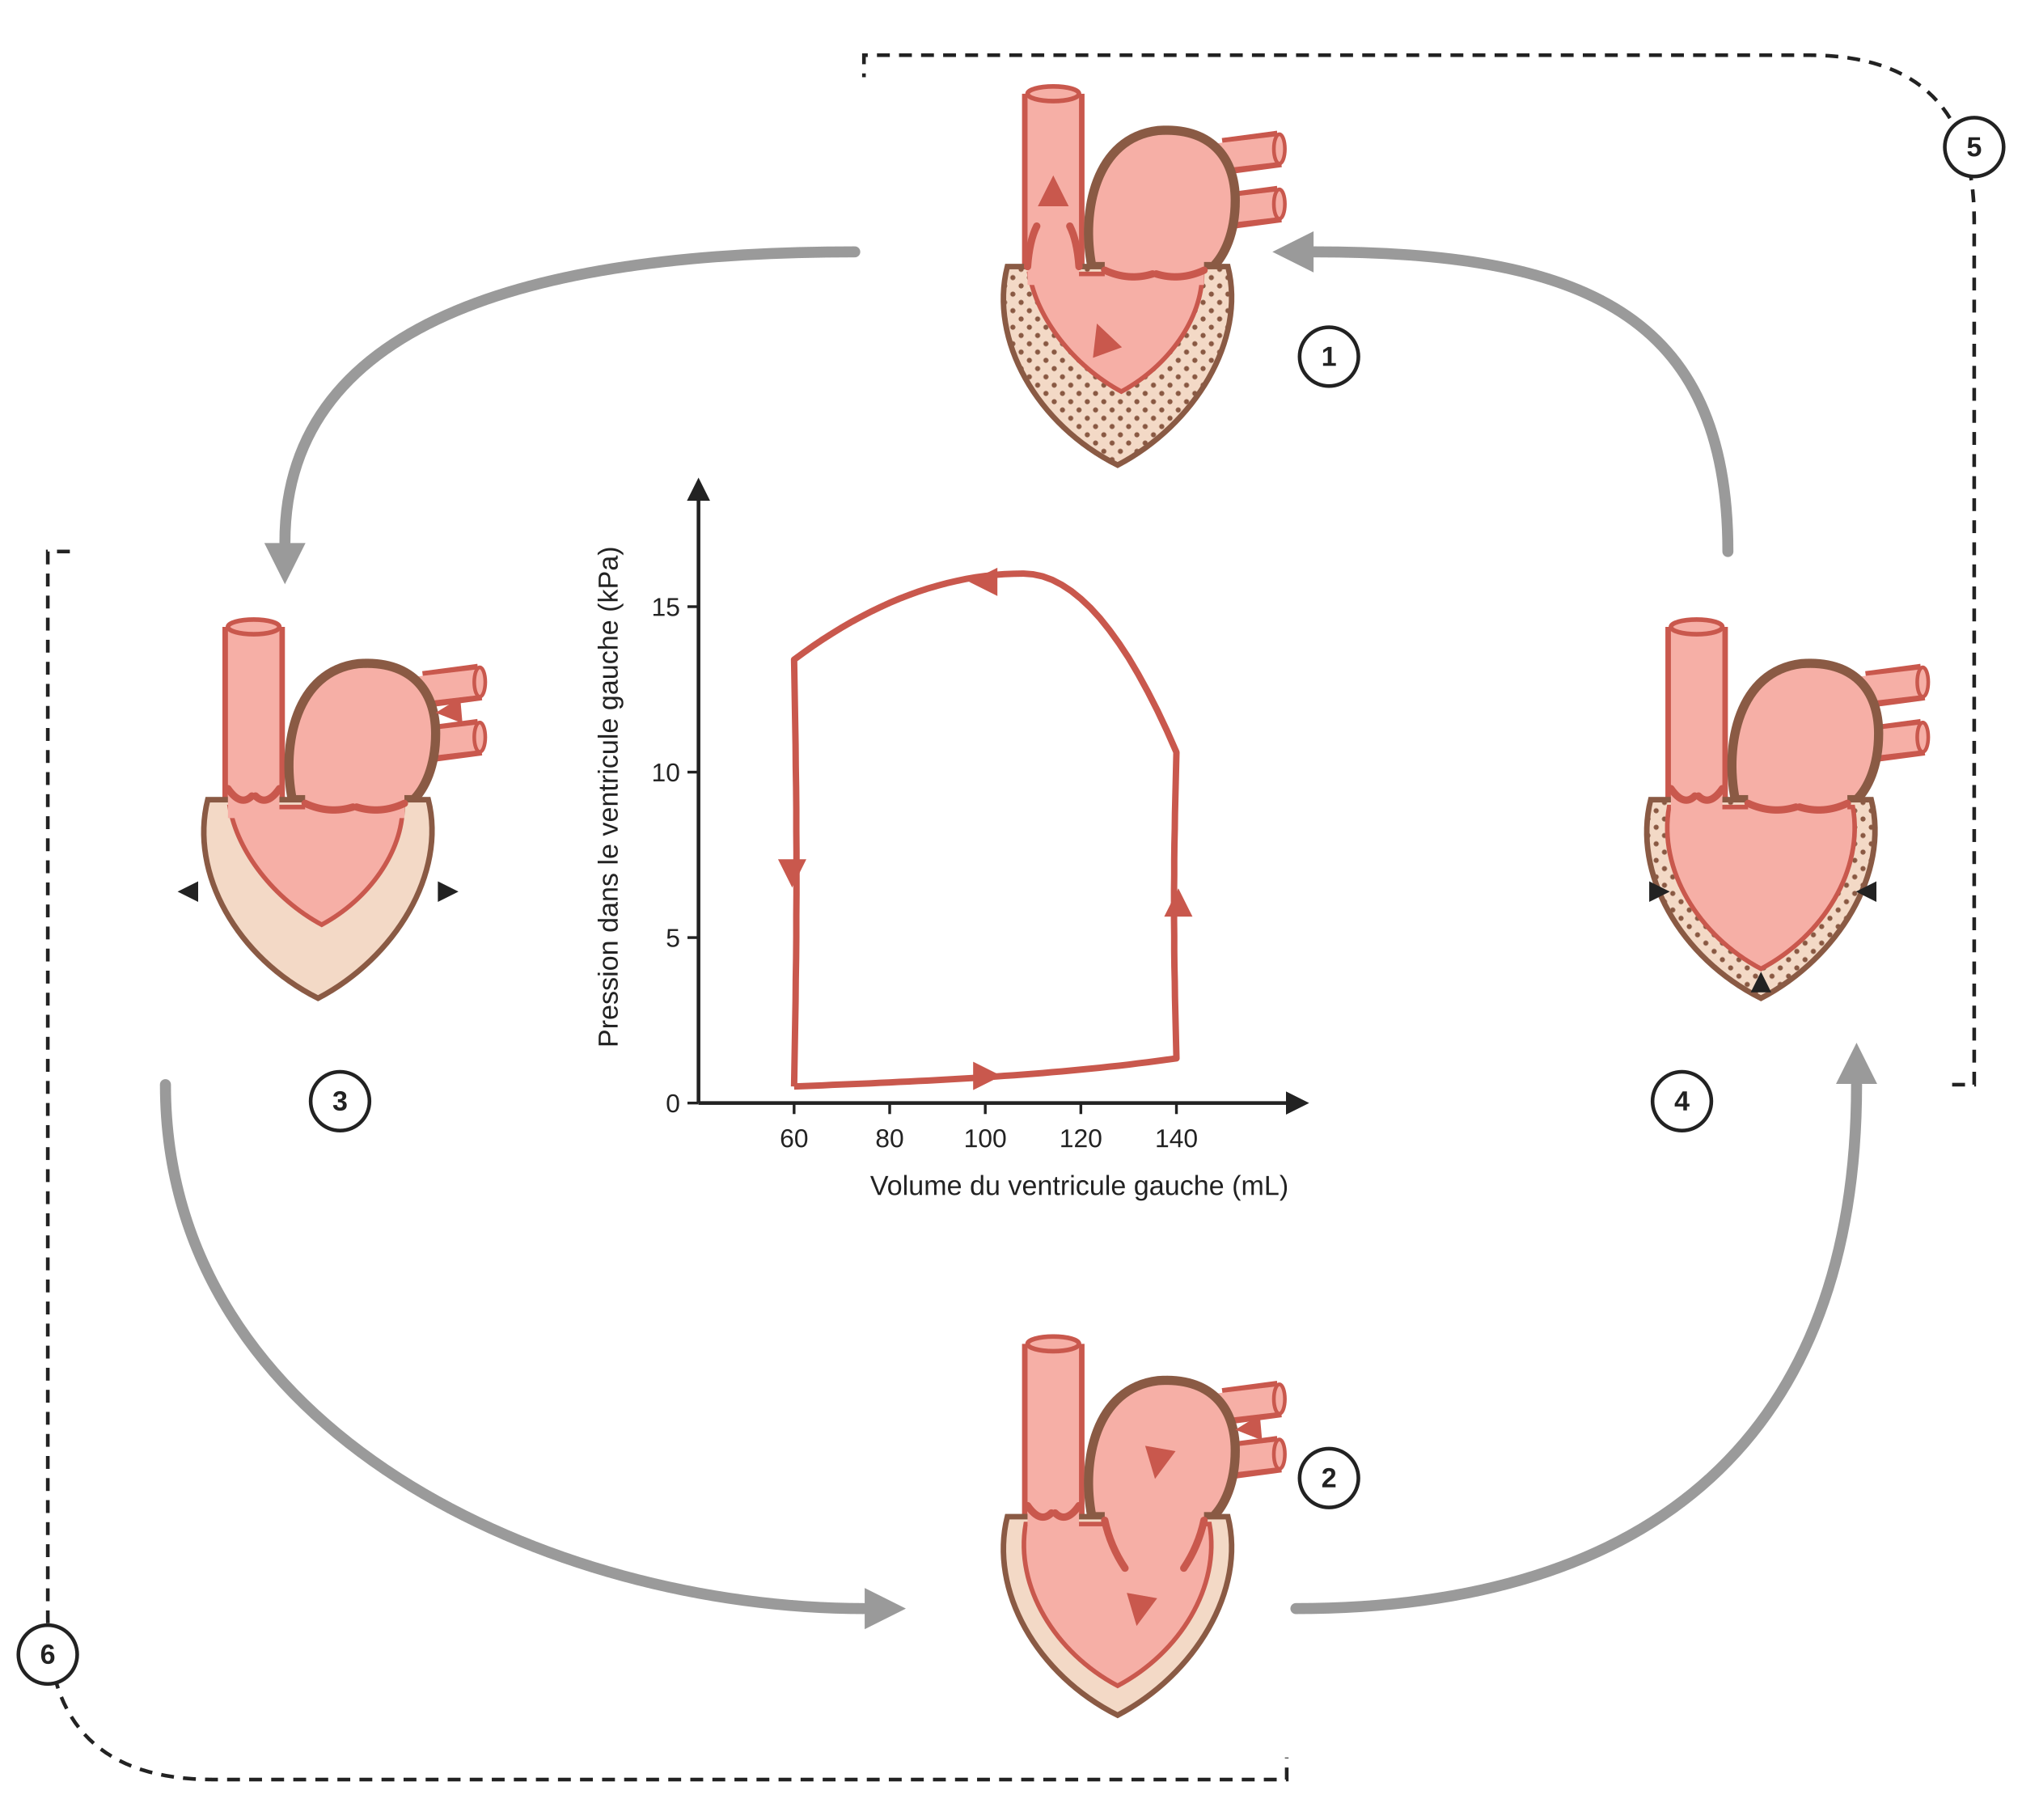
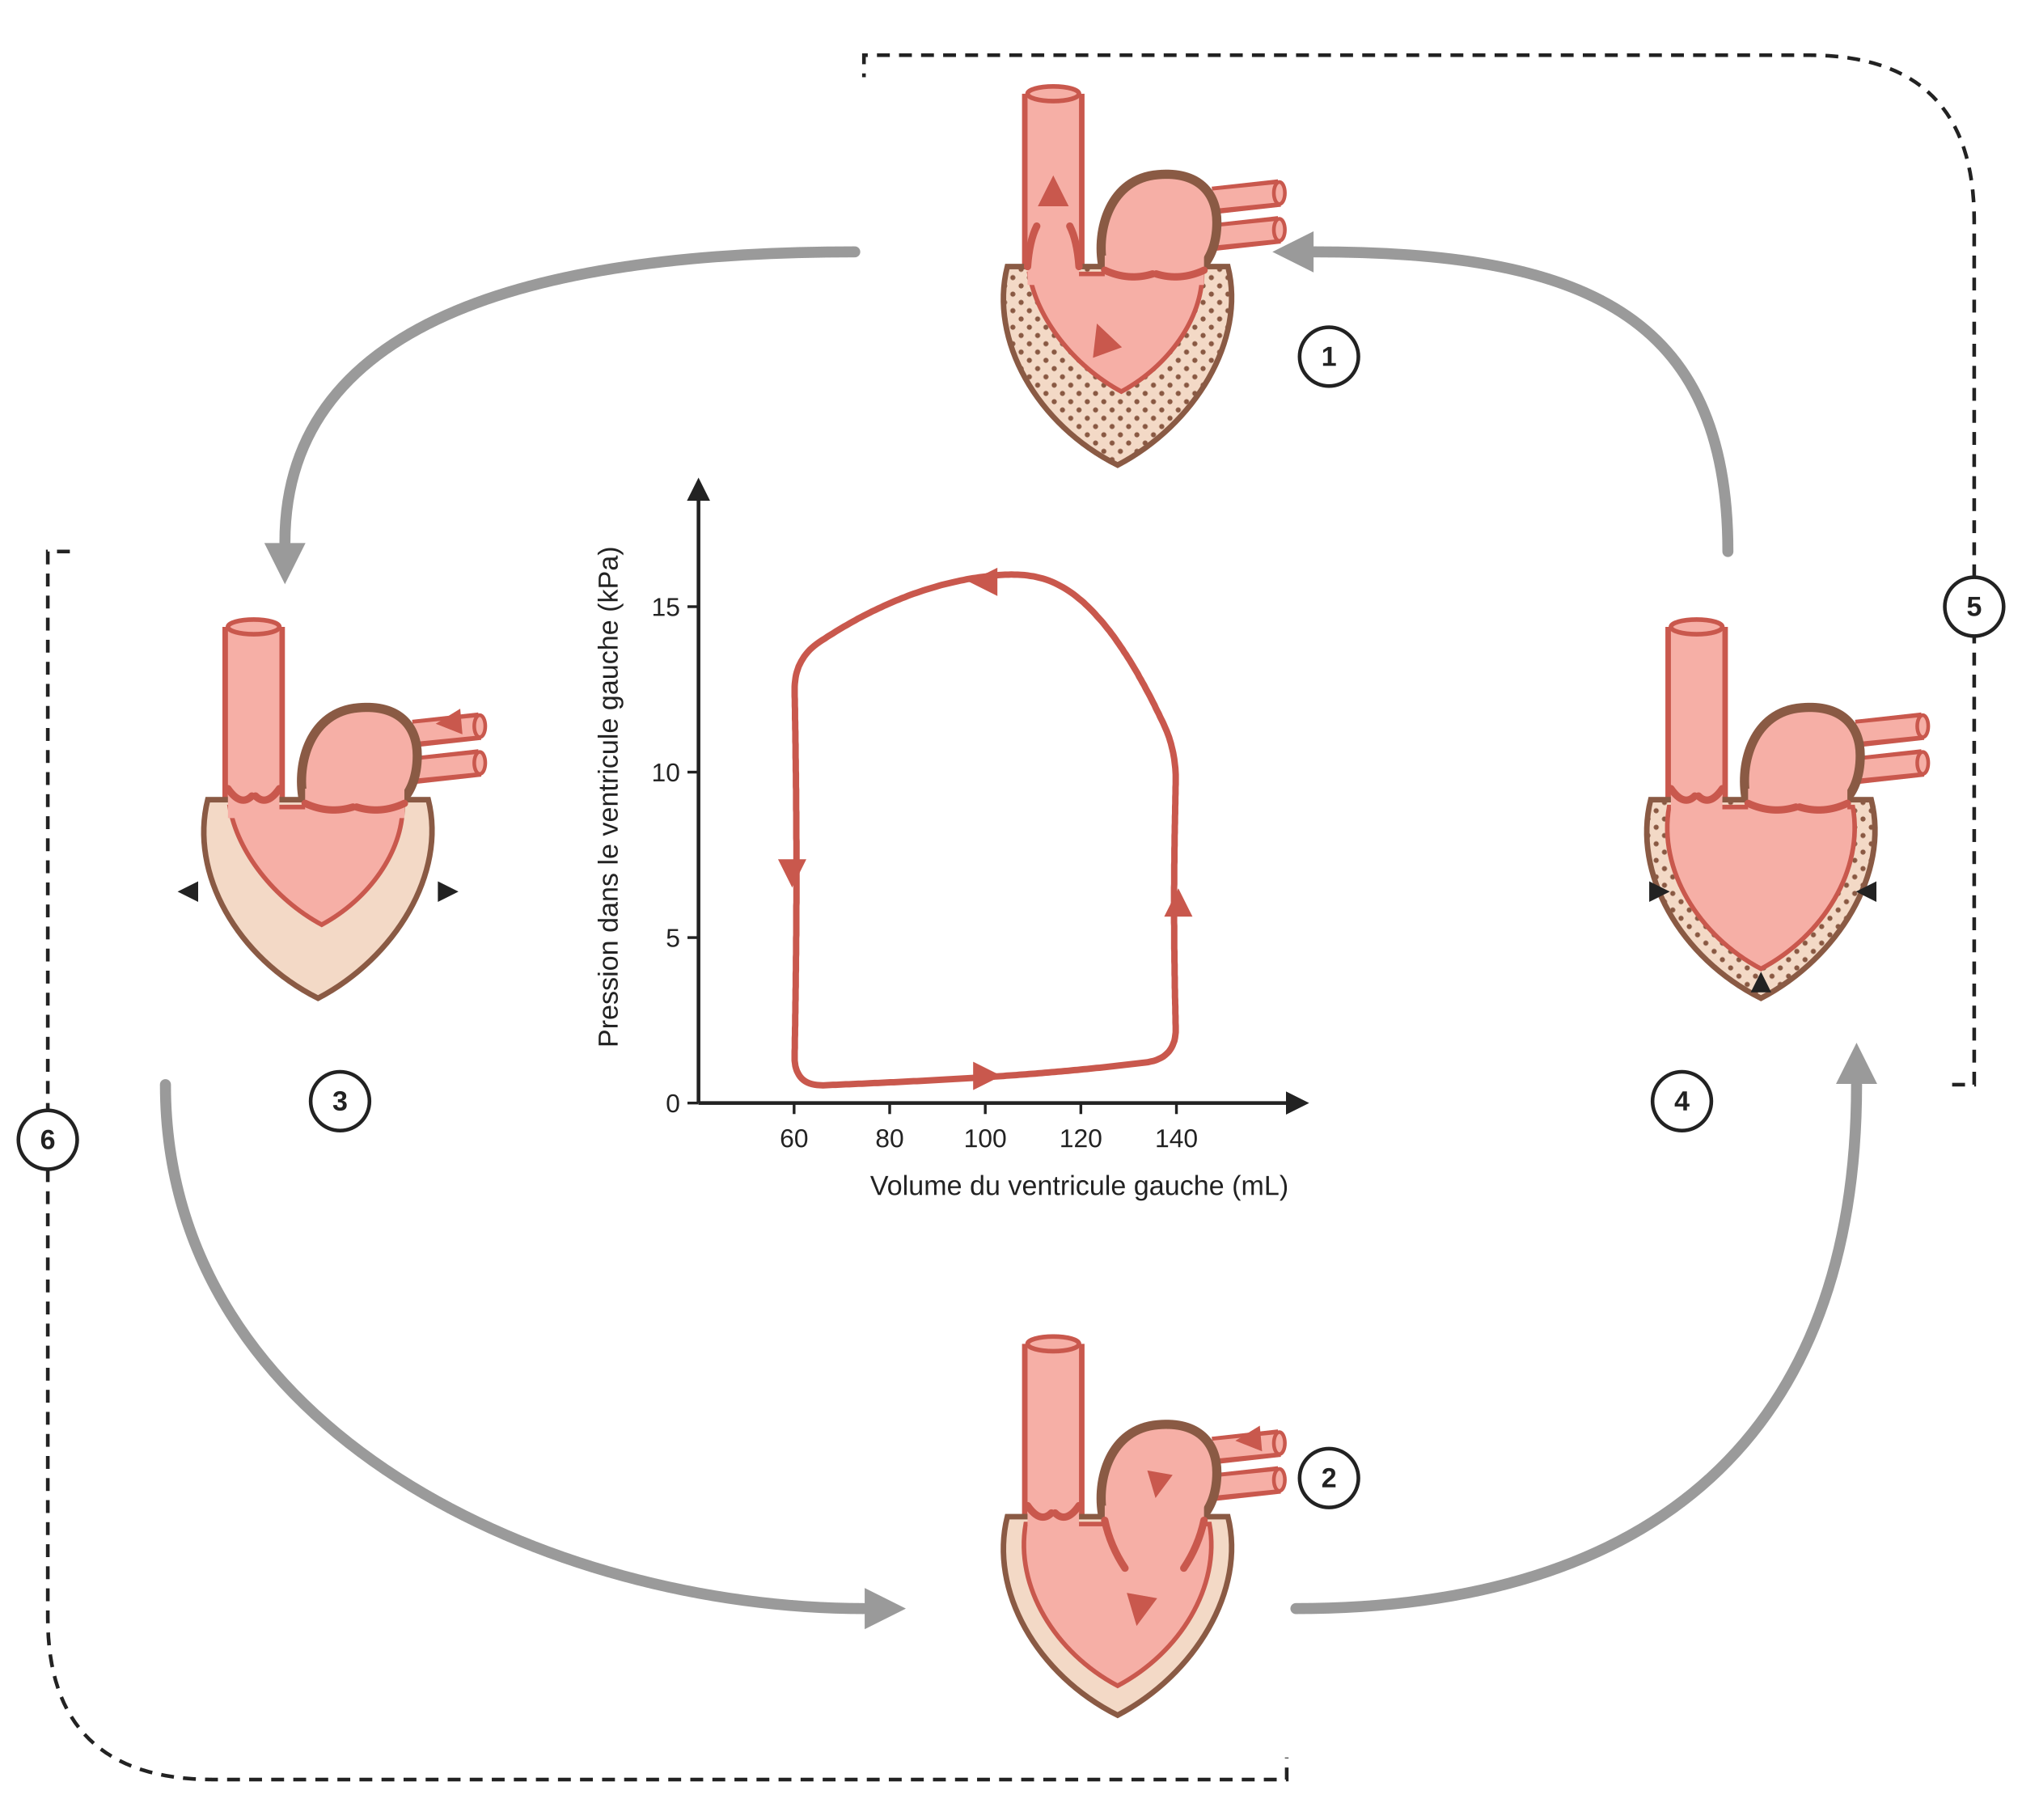
<svg xmlns="http://www.w3.org/2000/svg" viewBox="0 0 1100 990" font-family="Arial, Helvetica, sans-serif">
  <rect width="1100" height="990" fill="#fff" />
  <defs>
    <pattern id="ponct" width="9" height="9" patternUnits="userSpaceOnUse">
      <rect width="9" height="9" fill="#F3D9C6" />
      <circle cx="2.5" cy="2.5" r="1.4" fill="#8A5A44" />
      <circle cx="7" cy="7" r="1.4" fill="#8A5A44" />
    </pattern>
  </defs>
  <g id="dessin">
    <line x1="380" y1="600" x2="705.0" y2="600" stroke="#222" stroke-width="2" />
    <path transform="translate(705.0,600) rotate(0) scale(0.9)" d="M8,0 L-6,-7 L-6,7 Z" fill="#222" />
    <line x1="380" y1="600" x2="380" y2="267.0" stroke="#222" stroke-width="2" />
    <path transform="translate(380,267.0) rotate(-90) scale(0.9)" d="M8,0 L-6,-7 L-6,7 Z" fill="#222" />
    <line x1="432.0" y1="600" x2="432.0" y2="606" stroke="#222" stroke-width="1.5" />
    <text x="432.0" y="624" font-size="14" text-anchor="middle" fill="#222">60</text>
    <line x1="484.0" y1="600" x2="484.0" y2="606" stroke="#222" stroke-width="1.5" />
    <text x="484.0" y="624" font-size="14" text-anchor="middle" fill="#222">80</text>
    <line x1="536.0" y1="600" x2="536.0" y2="606" stroke="#222" stroke-width="1.5" />
    <text x="536.0" y="624" font-size="14" text-anchor="middle" fill="#222">100</text>
    <line x1="588.0" y1="600" x2="588.0" y2="606" stroke="#222" stroke-width="1.5" />
    <text x="588.0" y="624" font-size="14" text-anchor="middle" fill="#222">120</text>
    <line x1="640.0" y1="600" x2="640.0" y2="606" stroke="#222" stroke-width="1.5" />
    <text x="640.0" y="624" font-size="14" text-anchor="middle" fill="#222">140</text>
    <line x1="374" y1="600" x2="380" y2="600" stroke="#222" stroke-width="1.5" />
    <text x="370" y="605" font-size="14" text-anchor="end" fill="#222">0</text>
    <line x1="374" y1="510" x2="380" y2="510" stroke="#222" stroke-width="1.5" />
    <text x="370" y="515" font-size="14" text-anchor="end" fill="#222">5</text>
    <line x1="374" y1="420" x2="380" y2="420" stroke="#222" stroke-width="1.5" />
    <text x="370" y="425" font-size="14" text-anchor="end" fill="#222">10</text>
    <line x1="374" y1="330" x2="380" y2="330" stroke="#222" stroke-width="1.5" />
    <text x="370" y="335" font-size="14" text-anchor="end" fill="#222">15</text>
    <text x="701.0" y="650" font-size="15" text-anchor="end" fill="#222">Volume du ventricule gauche (mL)</text>
    <text x="336" y="433.5" font-size="15" text-anchor="middle" fill="#222" transform="rotate(-90 336 433.5)">Pression dans le ventricule gauche (kPa)</text>
-     <path d="M432.0,591.0 L437.2,590.8 L442.4,590.6 L447.6,590.4 L452.8,590.1 L458.0,589.9 L463.2,589.7 L468.4,589.5 L473.6,589.3 L478.8,589.0 L484.0,588.8 L489.2,588.5 L494.4,588.3 L499.6,588.0 L504.8,587.8 L510.0,587.5 L515.2,587.2 L520.4,586.9 L525.6,586.6 L530.8,586.3 L536.0,585.9 L541.2,585.6 L546.4,585.2 L551.6,584.9 L556.8,584.5 L562.0,584.1 L567.2,583.7 L572.4,583.2 L577.6,582.8 L582.8,582.3 L588.0,581.8 L593.2,581.3 L598.4,580.8 L603.6,580.2 L608.8,579.7 L614.0,579.1 L619.2,578.4 L624.4,577.8 L629.6,577.1 L634.8,576.4 L640.0,575.7 L639.8,567.4 L639.6,559.0 L639.4,550.7 L639.2,542.4 L639.1,534.1 L638.9,525.8 L638.8,517.4 L638.8,509.1 L638.7,500.8 L638.7,492.4 L638.7,484.1 L638.8,475.8 L638.8,467.5 L638.9,459.1 L639.1,450.8 L639.2,442.5 L639.4,434.2 L639.6,425.9 L639.8,417.5 L640.0,409.2 L634.8,397.4 L629.6,386.4 L624.4,376.2 L619.2,366.7 L614.0,357.9 L608.8,350.0 L603.6,342.8 L598.4,336.3 L593.2,330.6 L588.0,325.7 L582.8,321.5 L577.6,318.1 L572.4,315.4 L567.2,313.5 L562.0,312.4 L556.8,312.0 L551.6,312.1 L546.4,312.3 L541.2,312.7 L536.0,313.3 L530.8,314.0 L525.6,314.9 L520.4,316.0 L515.2,317.2 L510.0,318.6 L504.8,320.1 L499.6,321.8 L494.4,323.7 L489.2,325.7 L484.0,327.9 L478.8,330.3 L473.6,332.8 L468.4,335.5 L463.2,338.3 L458.0,341.3 L452.8,344.5 L447.6,347.8 L442.4,351.3 L437.2,355.0 L432.0,358.8 L432.2,370.4 L432.4,382.0 L432.6,393.6 L432.8,405.2 L432.9,416.9 L433.1,428.5 L433.2,440.1 L433.2,451.7 L433.3,463.3 L433.3,474.9 L433.3,486.5 L433.2,498.1 L433.2,509.7 L433.1,521.3 L432.9,533.0 L432.8,544.6 L432.6,556.2 L432.4,567.8 L432.2,579.4 L432.0,591.0" fill="none" stroke="#C9584D" stroke-width="3.5" stroke-linejoin="round" />
+     <path d="M436.2,586.7 L437.1,587.5 L438.1,588.2 L439.2,588.8 L440.4,589.3 L441.7,589.7 L443.1,590.0 L444.5,590.2 L446.1,590.3 L447.8,590.4 L449.5,590.3 L451.3,590.2 L453.0,590.1 L454.8,590.1 L456.5,590.0 L458.3,589.9 L460.0,589.8 L461.8,589.8 L463.5,589.7 L465.3,589.6 L467.0,589.5 L468.8,589.5 L470.6,589.4 L472.3,589.3 L474.1,589.2 L475.8,589.1 L477.6,589.1 L479.3,589.0 L481.1,588.9 L482.8,588.8 L484.6,588.7 L486.3,588.7 L488.1,588.6 L489.8,588.5 L491.6,588.4 L493.3,588.3 L495.1,588.2 L496.8,588.1 L498.6,588.1 L500.3,588.0 L502.1,587.9 L503.8,587.8 L505.6,587.7 L507.3,587.6 L509.1,587.5 L510.8,587.4 L512.6,587.3 L514.3,587.2 L516.1,587.1 L517.9,587.0 L519.6,586.9 L521.4,586.8 L523.1,586.7 L524.9,586.6 L526.6,586.5 L528.4,586.4 L530.1,586.3 L531.9,586.2 L533.6,586.1 L535.4,586.0 L537.1,585.8 L538.9,585.7 L540.6,585.6 L542.4,585.5 L544.1,585.4 L545.9,585.3 L547.6,585.1 L549.4,585.0 L551.1,584.9 L552.9,584.8 L554.6,584.6 L556.4,584.5 L558.1,584.4 L559.9,584.2 L561.6,584.1 L563.3,584.0 L565.1,583.8 L566.8,583.7 L568.6,583.5 L570.3,583.4 L572.1,583.2 L573.8,583.1 L575.6,582.9 L577.3,582.8 L579.1,582.6 L580.8,582.5 L582.6,582.3 L584.3,582.1 L586.1,582.0 L587.8,581.8 L589.6,581.6 L591.3,581.5 L593.0,581.3 L594.8,581.1 L596.5,580.9 L598.3,580.8 L600.0,580.6 L601.8,580.4 L603.5,580.2 L605.3,580.0 L607.0,579.8 L608.7,579.6 L610.5,579.4 L612.2,579.2 L614.0,579.0 L615.7,578.8 L617.5,578.6 L619.2,578.4 L620.9,578.2 L622.7,578.0 L624.4,577.8 L626.1,577.4 L627.6,577.1 L629.1,576.6 L630.4,576.0 L631.7,575.4 L632.9,574.7 L633.9,573.9 L634.9,573.0 L635.8,572.1 L636.6,571.0 L637.3,569.9 L637.9,568.7 L638.4,567.4 L638.9,566.1 L639.2,564.6 L639.4,563.1 L639.6,561.5 L639.6,559.9 L639.6,558.1 L639.5,556.3 L639.5,554.6 L639.5,552.8 L639.4,551.1 L639.4,549.3 L639.4,547.6 L639.3,545.8 L639.3,544.1 L639.2,542.3 L639.2,540.6 L639.2,538.8 L639.1,537.1 L639.1,535.3 L639.1,533.5 L639.1,531.8 L639.0,530.0 L639.0,528.3 L639.0,526.5 L639.0,524.8 L638.9,523.0 L638.9,521.3 L638.9,519.5 L638.9,517.8 L638.8,516.0 L638.8,514.3 L638.8,512.5 L638.8,510.7 L638.8,509.0 L638.8,507.2 L638.8,505.5 L638.8,503.7 L638.7,502.0 L638.7,500.2 L638.7,498.5 L638.7,496.7 L638.7,495.0 L638.7,493.2 L638.7,491.5 L638.7,489.7 L638.7,487.9 L638.7,486.2 L638.7,484.4 L638.7,482.7 L638.8,480.9 L638.8,479.2 L638.8,477.4 L638.8,475.7 L638.8,473.9 L638.8,472.2 L638.8,470.4 L638.9,468.7 L638.9,466.9 L638.9,465.1 L638.9,463.4 L638.9,461.6 L639.0,459.9 L639.0,458.1 L639.0,456.4 L639.0,454.6 L639.1,452.9 L639.1,451.1 L639.1,449.4 L639.2,447.6 L639.2,445.9 L639.2,444.1 L639.3,442.4 L639.3,440.6 L639.3,438.8 L639.4,437.1 L639.4,435.3 L639.4,433.6 L639.5,431.8 L639.5,430.1 L639.5,428.3 L639.6,426.6 L639.6,424.8 L639.6,423.1 L639.6,421.3 L639.5,419.6 L639.4,417.9 L639.2,416.2 L639.0,414.5 L638.8,412.8 L638.5,411.1 L638.2,409.4 L637.8,407.7 L637.4,406.1 L637.0,404.4 L636.5,402.8 L636.0,401.1 L635.4,399.5 L634.8,397.9 L634.1,396.3 L633.4,394.7 L632.7,393.1 L631.9,391.5 L631.1,389.9 L630.4,388.3 L629.6,386.8 L628.8,385.2 L628.1,383.6 L627.3,382.1 L626.5,380.5 L625.7,378.9 L624.9,377.4 L624.0,375.8 L623.2,374.3 L622.4,372.7 L621.5,371.2 L620.7,369.7 L619.8,368.2 L619.0,366.6 L618.1,365.1 L617.2,363.6 L616.3,362.1 L615.4,360.6 L614.5,359.1 L613.5,357.6 L612.6,356.1 L611.6,354.7 L610.7,353.2 L609.7,351.8 L608.7,350.3 L607.7,348.9 L606.7,347.4 L605.7,346.0 L604.6,344.6 L603.6,343.2 L602.5,341.9 L601.4,340.5 L600.3,339.1 L599.2,337.8 L598.0,336.5 L596.8,335.2 L595.7,333.9 L594.5,332.6 L593.3,331.4 L592.0,330.1 L590.7,328.9 L589.5,327.7 L588.2,326.6 L586.8,325.5 L585.5,324.4 L584.1,323.3 L582.7,322.3 L581.2,321.3 L579.8,320.4 L578.3,319.5 L576.8,318.7 L575.3,317.9 L573.7,317.1 L572.1,316.4 L570.6,315.8 L568.9,315.2 L567.3,314.7 L565.6,314.3 L564.0,313.9 L562.3,313.5 L560.6,313.3 L558.9,313.0 L557.2,312.8 L555.4,312.7 L553.7,312.6 L552.0,312.6 L550.2,312.5 L548.5,312.6 L546.7,312.6 L545.0,312.7 L543.3,312.8 L541.5,313.0 L539.8,313.2 L538.0,313.3 L536.3,313.6 L534.5,313.8 L532.8,314.0 L531.1,314.3 L529.4,314.5 L527.6,314.8 L525.9,315.1 L524.2,315.5 L522.5,315.8 L520.8,316.2 L519.0,316.6 L517.3,317.0 L515.6,317.4 L513.9,317.8 L512.2,318.2 L510.5,318.7 L508.9,319.2 L507.2,319.7 L505.5,320.2 L503.8,320.7 L502.2,321.2 L500.5,321.8 L498.8,322.4 L497.2,322.9 L495.5,323.5 L493.9,324.1 L492.3,324.8 L490.6,325.4 L489.0,326.1 L487.4,326.7 L485.8,327.4 L484.2,328.1 L482.6,328.8 L481.0,329.5 L479.4,330.3 L477.8,331.0 L476.2,331.8 L474.6,332.5 L473.1,333.3 L471.5,334.1 L469.9,334.9 L468.4,335.7 L466.8,336.5 L465.3,337.4 L463.8,338.2 L462.2,339.1 L460.7,340.0 L459.2,340.8 L457.7,341.7 L456.2,342.6 L454.7,343.5 L453.2,344.5 L451.7,345.4 L450.2,346.3 L448.8,347.3 L447.3,348.2 L445.8,349.2 L444.4,350.2 L443.1,351.2 L441.8,352.3 L440.6,353.4 L439.5,354.6 L438.5,355.8 L437.5,357.1 L436.7,358.4 L435.9,359.7 L435.2,361.1 L434.5,362.5 L434.0,364.0 L433.5,365.5 L433.1,367.0 L432.8,368.6 L432.6,370.2 L432.4,371.9 L432.3,373.5 L432.3,375.3 L432.3,377.0 L432.3,378.8 L432.4,380.5 L432.4,382.3 L432.4,384.0 L432.5,385.8 L432.5,387.6 L432.5,389.3 L432.5,391.1 L432.6,392.8 L432.6,394.6 L432.6,396.3 L432.7,398.1 L432.7,399.8 L432.7,401.6 L432.7,403.3 L432.8,405.1 L432.8,406.8 L432.8,408.6 L432.8,410.4 L432.8,412.1 L432.9,413.9 L432.9,415.6 L432.9,417.4 L432.9,419.1 L433.0,420.9 L433.0,422.6 L433.0,424.4 L433.0,426.1 L433.0,427.9 L433.1,429.6 L433.1,431.4 L433.1,433.2 L433.1,434.9 L433.1,436.7 L433.1,438.4 L433.1,440.2 L433.2,441.9 L433.2,443.7 L433.2,445.4 L433.2,447.2 L433.2,448.9 L433.2,450.7 L433.2,452.4 L433.2,454.2 L433.2,456.0 L433.3,457.7 L433.3,459.5 L433.3,461.2 L433.3,463.0 L433.3,464.7 L433.3,466.5 L433.3,468.2 L433.3,470.0 L433.3,471.7 L433.3,473.5 L433.3,475.2 L433.3,477.0 L433.3,478.8 L433.3,480.5 L433.3,482.3 L433.3,484.0 L433.3,485.8 L433.3,487.5 L433.3,489.3 L433.3,491.0 L433.2,492.8 L433.2,494.5 L433.2,496.3 L433.2,498.0 L433.2,499.8 L433.2,501.6 L433.2,503.3 L433.2,505.1 L433.2,506.8 L433.2,508.6 L433.1,510.3 L433.1,512.1 L433.1,513.8 L433.1,515.6 L433.1,517.3 L433.1,519.1 L433.0,520.8 L433.0,522.6 L433.0,524.4 L433.0,526.1 L433.0,527.9 L432.9,529.6 L432.9,531.4 L432.9,533.1 L432.9,534.9 L432.9,536.6 L432.8,538.4 L432.8,540.1 L432.8,541.9 L432.8,543.6 L432.7,545.4 L432.7,547.2 L432.7,548.9 L432.7,550.7 L432.6,552.4 L432.6,554.2 L432.6,555.9 L432.6,557.7 L432.5,559.4 L432.5,561.2 L432.5,562.9 L432.4,564.7 L432.4,566.4 L432.4,568.2 L432.4,570.0 L432.3,571.7 L432.3,573.5 L432.3,575.2 L432.3,576.9 L432.5,578.4 L432.7,579.9 L433.1,581.3 L433.5,582.5 L434.1,583.7 L434.7,584.8 L435.4,585.8 Z" fill="none" stroke="#C9584D" stroke-width="3.5" stroke-linejoin="round" />
    <path transform="translate(536.0,585.24) rotate(0) scale(1.1)" d="M8,0 L-6,-7 L-6,7 Z" fill="#C9584D" />
    <path transform="translate(641.04,492) rotate(-90) scale(1.1)" d="M8,0 L-6,-7 L-6,7 Z" fill="#C9584D" />
    <path transform="translate(536.0,316.5) rotate(180) scale(1.1)" d="M8,0 L-6,-7 L-6,7 Z" fill="#C9584D" />
    <path transform="translate(430.96,474) rotate(90) scale(1.1)" d="M8,0 L-6,-7 L-6,7 Z" fill="#C9584D" />
    <g transform="translate(490,725)">
      <path d="M83,104 L83,6" stroke="#C9584D" stroke-width="34" fill="none" />
      <path d="M83,104 L83,6" stroke="#F6AFA6" stroke-width="28" fill="none" />
      <ellipse cx="83" cy="6" rx="14" ry="4" fill="#F6AFA6" stroke="#C9584D" stroke-width="2.5" />
-       <path d="M206,36 L176,40" stroke="#C9584D" stroke-width="20" fill="none" />
-       <path d="M206,36 L172,40" stroke="#F6AFA6" stroke-width="14" fill="none" />
-       <ellipse cx="206" cy="36" rx="3" ry="8" fill="#F6AFA6" stroke="#C9584D" stroke-width="2" />
-       <path d="M206,66 L176,70" stroke="#C9584D" stroke-width="20" fill="none" />
-       <path d="M206,66 L172,70" stroke="#F6AFA6" stroke-width="14" fill="none" />
-       <ellipse cx="206" cy="66" rx="3" ry="8" fill="#F6AFA6" stroke="#C9584D" stroke-width="2" />
-       <path d="M104,100 C98,70 106,30 140,26 C168,24 182,40 182,64 C182,82 176,94 170,100 Z" fill="#F6AFA6" stroke="#8A5A44" stroke-width="5" />
+       <path d="M206,60 L170,64" stroke="#C9584D" stroke-width="15" fill="none" />
+       <path d="M206,60 L166,64" stroke="#F6AFA6" stroke-width="10" fill="none" />
+       <ellipse cx="206" cy="60" rx="3" ry="6" fill="#F6AFA6" stroke="#C9584D" stroke-width="2" />
+       <path d="M206,80 L170,84" stroke="#C9584D" stroke-width="15" fill="none" />
+       <path d="M206,80 L166,84" stroke="#F6AFA6" stroke-width="10" fill="none" />
+       <ellipse cx="206" cy="80" rx="3" ry="6" fill="#F6AFA6" stroke="#C9584D" stroke-width="2" />
+       <path d="M110,100 C106,80 114,52 140,50 C162,48 172,60 172,76 C172,88 168,96 164,100 Z" fill="#F6AFA6" stroke="#8A5A44" stroke-width="5" />
      <path d="M58,100 L178,100 C188,140 160,186 118,208 C74,186 48,140 58,100 Z" fill="#F3D9C6" stroke="#8A5A44" stroke-width="3" />
      <path d="M68,104 L168,104 C174,138 152,174 118,192 C84,174 62,138 68,104 Z" fill="#F6AFA6" stroke="#C9584D" stroke-width="2.5" />
      <line x1="83" y1="96" x2="83" y2="110" stroke="#F6AFA6" stroke-width="28" />
      <line x1="138" y1="94" x2="138" y2="110" stroke="#F6AFA6" stroke-width="54" />
      <path d="M111,102 Q114,116 122,128 M165,102 Q162,116 154,128" stroke="#C9584D" stroke-width="4" fill="none" stroke-linecap="round" />
      <path d="M69,94 Q76,104 82,98 M97,94 Q90,104 84,98" stroke="#C9584D" stroke-width="4" fill="none" stroke-linecap="round" />
-       <path transform="translate(190,52) rotate(175) scale(1.0)" d="M8,0 L-6,-7 L-6,7 Z" fill="#C9584D" />
-       <path transform="translate(140,70) rotate(100) scale(1.2)" d="M8,0 L-6,-7 L-6,7 Z" fill="#C9584D" />
+       <path transform="translate(190,58) rotate(175) scale(1.0)" d="M8,0 L-6,-7 L-6,7 Z" fill="#C9584D" />
+       <path transform="translate(140,82) rotate(100) scale(1.0)" d="M8,0 L-6,-7 L-6,7 Z" fill="#C9584D" />
      <path transform="translate(130,150) rotate(100) scale(1.2)" d="M8,0 L-6,-7 L-6,7 Z" fill="#C9584D" />
    </g>
    <g transform="translate(840,335)">
      <path d="M83,104 L83,6" stroke="#C9584D" stroke-width="34" fill="none" />
      <path d="M83,104 L83,6" stroke="#F6AFA6" stroke-width="28" fill="none" />
      <ellipse cx="83" cy="6" rx="14" ry="4" fill="#F6AFA6" stroke="#C9584D" stroke-width="2.5" />
-       <path d="M206,36 L176,40" stroke="#C9584D" stroke-width="20" fill="none" />
-       <path d="M206,36 L172,40" stroke="#F6AFA6" stroke-width="14" fill="none" />
-       <ellipse cx="206" cy="36" rx="3" ry="8" fill="#F6AFA6" stroke="#C9584D" stroke-width="2" />
-       <path d="M206,66 L176,70" stroke="#C9584D" stroke-width="20" fill="none" />
-       <path d="M206,66 L172,70" stroke="#F6AFA6" stroke-width="14" fill="none" />
-       <ellipse cx="206" cy="66" rx="3" ry="8" fill="#F6AFA6" stroke="#C9584D" stroke-width="2" />
-       <path d="M104,100 C98,70 106,30 140,26 C168,24 182,40 182,64 C182,82 176,94 170,100 Z" fill="#F6AFA6" stroke="#8A5A44" stroke-width="5" />
+       <path d="M206,60 L170,64" stroke="#C9584D" stroke-width="15" fill="none" />
+       <path d="M206,60 L166,64" stroke="#F6AFA6" stroke-width="10" fill="none" />
+       <ellipse cx="206" cy="60" rx="3" ry="6" fill="#F6AFA6" stroke="#C9584D" stroke-width="2" />
+       <path d="M206,80 L170,84" stroke="#C9584D" stroke-width="15" fill="none" />
+       <path d="M206,80 L166,84" stroke="#F6AFA6" stroke-width="10" fill="none" />
+       <ellipse cx="206" cy="80" rx="3" ry="6" fill="#F6AFA6" stroke="#C9584D" stroke-width="2" />
+       <path d="M110,100 C106,80 114,52 140,50 C162,48 172,60 172,76 C172,88 168,96 164,100 Z" fill="#F6AFA6" stroke="#8A5A44" stroke-width="5" />
      <path d="M58,100 L178,100 C188,140 160,186 118,208 C74,186 48,140 58,100 Z" fill="url(#ponct)" stroke="#8A5A44" stroke-width="3" />
      <path d="M68,104 L168,104 C174,138 152,174 118,192 C84,174 62,138 68,104 Z" fill="#F6AFA6" stroke="#C9584D" stroke-width="2.5" />
      <line x1="83" y1="96" x2="83" y2="110" stroke="#F6AFA6" stroke-width="28" />
      <line x1="138" y1="94" x2="138" y2="110" stroke="#F6AFA6" stroke-width="54" />
      <path d="M111,102 Q124,108 137,104 M165,102 Q152,108 139,104" stroke="#C9584D" stroke-width="4" fill="none" stroke-linecap="round" />
      <path d="M69,94 Q76,104 82,98 M97,94 Q90,104 84,98" stroke="#C9584D" stroke-width="4" fill="none" stroke-linecap="round" />
      <path transform="translate(62,150) rotate(0) scale(0.8)" d="M8,0 L-6,-7 L-6,7 Z" fill="#222" />
      <path transform="translate(176,150) rotate(180) scale(0.8)" d="M8,0 L-6,-7 L-6,7 Z" fill="#222" />
      <path transform="translate(118,200) rotate(-90) scale(0.8)" d="M8,0 L-6,-7 L-6,7 Z" fill="#222" />
    </g>
    <g transform="translate(490,45)">
      <path d="M83,104 L83,6" stroke="#C9584D" stroke-width="34" fill="none" />
      <path d="M83,104 L83,6" stroke="#F6AFA6" stroke-width="28" fill="none" />
      <ellipse cx="83" cy="6" rx="14" ry="4" fill="#F6AFA6" stroke="#C9584D" stroke-width="2.5" />
-       <path d="M206,36 L176,40" stroke="#C9584D" stroke-width="20" fill="none" />
-       <path d="M206,36 L172,40" stroke="#F6AFA6" stroke-width="14" fill="none" />
-       <ellipse cx="206" cy="36" rx="3" ry="8" fill="#F6AFA6" stroke="#C9584D" stroke-width="2" />
-       <path d="M206,66 L176,70" stroke="#C9584D" stroke-width="20" fill="none" />
-       <path d="M206,66 L172,70" stroke="#F6AFA6" stroke-width="14" fill="none" />
-       <ellipse cx="206" cy="66" rx="3" ry="8" fill="#F6AFA6" stroke="#C9584D" stroke-width="2" />
-       <path d="M104,100 C98,70 106,30 140,26 C168,24 182,40 182,64 C182,82 176,94 170,100 Z" fill="#F6AFA6" stroke="#8A5A44" stroke-width="5" />
+       <path d="M206,60 L170,64" stroke="#C9584D" stroke-width="15" fill="none" />
+       <path d="M206,60 L166,64" stroke="#F6AFA6" stroke-width="10" fill="none" />
+       <ellipse cx="206" cy="60" rx="3" ry="6" fill="#F6AFA6" stroke="#C9584D" stroke-width="2" />
+       <path d="M206,80 L170,84" stroke="#C9584D" stroke-width="15" fill="none" />
+       <path d="M206,80 L166,84" stroke="#F6AFA6" stroke-width="10" fill="none" />
+       <ellipse cx="206" cy="80" rx="3" ry="6" fill="#F6AFA6" stroke="#C9584D" stroke-width="2" />
+       <path d="M110,100 C106,80 114,52 140,50 C162,48 172,60 172,76 C172,88 168,96 164,100 Z" fill="#F6AFA6" stroke="#8A5A44" stroke-width="5" />
      <path d="M58,100 L178,100 C188,140 160,186 118,208 C74,186 48,140 58,100 Z" fill="url(#ponct)" stroke="#8A5A44" stroke-width="3" />
      <path d="M70,104 L100,104 L100,104 L164,104 C164,128 146,154 120,168 C94,154 74,128 70,104 Z" fill="#F6AFA6" stroke="#C9584D" stroke-width="2.5" />
      <line x1="83" y1="96" x2="83" y2="110" stroke="#F6AFA6" stroke-width="28" />
      <line x1="138" y1="94" x2="138" y2="110" stroke="#F6AFA6" stroke-width="54" />
      <path d="M111,102 Q124,108 137,104 M165,102 Q152,108 139,104" stroke="#C9584D" stroke-width="4" fill="none" stroke-linecap="round" />
      <path d="M69,100 Q70,86 74,78 M97,100 Q96,86 92,78" stroke="#C9584D" stroke-width="4" fill="none" stroke-linecap="round" />
      <path transform="translate(110,140) rotate(-110) scale(1.2)" d="M8,0 L-6,-7 L-6,7 Z" fill="#C9584D" />
      <path transform="translate(83,60) rotate(-90) scale(1.2)" d="M8,0 L-6,-7 L-6,7 Z" fill="#C9584D" />
    </g>
    <g transform="translate(55,335)">
      <path d="M83,104 L83,6" stroke="#C9584D" stroke-width="34" fill="none" />
      <path d="M83,104 L83,6" stroke="#F6AFA6" stroke-width="28" fill="none" />
      <ellipse cx="83" cy="6" rx="14" ry="4" fill="#F6AFA6" stroke="#C9584D" stroke-width="2.5" />
-       <path d="M206,36 L176,40" stroke="#C9584D" stroke-width="20" fill="none" />
-       <path d="M206,36 L172,40" stroke="#F6AFA6" stroke-width="14" fill="none" />
-       <ellipse cx="206" cy="36" rx="3" ry="8" fill="#F6AFA6" stroke="#C9584D" stroke-width="2" />
-       <path d="M206,66 L176,70" stroke="#C9584D" stroke-width="20" fill="none" />
-       <path d="M206,66 L172,70" stroke="#F6AFA6" stroke-width="14" fill="none" />
-       <ellipse cx="206" cy="66" rx="3" ry="8" fill="#F6AFA6" stroke="#C9584D" stroke-width="2" />
-       <path d="M104,100 C98,70 106,30 140,26 C168,24 182,40 182,64 C182,82 176,94 170,100 Z" fill="#F6AFA6" stroke="#8A5A44" stroke-width="5" />
+       <path d="M206,60 L170,64" stroke="#C9584D" stroke-width="15" fill="none" />
+       <path d="M206,60 L166,64" stroke="#F6AFA6" stroke-width="10" fill="none" />
+       <ellipse cx="206" cy="60" rx="3" ry="6" fill="#F6AFA6" stroke="#C9584D" stroke-width="2" />
+       <path d="M206,80 L170,84" stroke="#C9584D" stroke-width="15" fill="none" />
+       <path d="M206,80 L166,84" stroke="#F6AFA6" stroke-width="10" fill="none" />
+       <ellipse cx="206" cy="80" rx="3" ry="6" fill="#F6AFA6" stroke="#C9584D" stroke-width="2" />
+       <path d="M110,100 C106,80 114,52 140,50 C162,48 172,60 172,76 C172,88 168,96 164,100 Z" fill="#F6AFA6" stroke="#8A5A44" stroke-width="5" />
      <path d="M58,100 L178,100 C188,140 160,186 118,208 C74,186 48,140 58,100 Z" fill="#F3D9C6" stroke="#8A5A44" stroke-width="3" />
      <path d="M70,104 L100,104 L100,104 L164,104 C164,128 146,154 120,168 C94,154 74,128 70,104 Z" fill="#F6AFA6" stroke="#C9584D" stroke-width="2.5" />
      <line x1="83" y1="96" x2="83" y2="110" stroke="#F6AFA6" stroke-width="28" />
      <line x1="138" y1="94" x2="138" y2="110" stroke="#F6AFA6" stroke-width="54" />
      <path d="M111,102 Q124,108 137,104 M165,102 Q152,108 139,104" stroke="#C9584D" stroke-width="4" fill="none" stroke-linecap="round" />
      <path d="M69,94 Q76,104 82,98 M97,94 Q90,104 84,98" stroke="#C9584D" stroke-width="4" fill="none" stroke-linecap="round" />
      <path transform="translate(48,150) rotate(180) scale(0.8)" d="M8,0 L-6,-7 L-6,7 Z" fill="#222" />
      <path transform="translate(188,150) rotate(0) scale(0.8)" d="M8,0 L-6,-7 L-6,7 Z" fill="#222" />
-       <path transform="translate(190,52) rotate(175) scale(1.0)" d="M8,0 L-6,-7 L-6,7 Z" fill="#C9584D" />
+       <path transform="translate(190,58) rotate(175) scale(1.0)" d="M8,0 L-6,-7 L-6,7 Z" fill="#C9584D" />
    </g>
    <path d="M705,875 C900,875 1010,780 1010,590" fill="none" stroke="#9A9A9A" stroke-width="6" stroke-linecap="round" />
    <path transform="translate(1010,580) rotate(-90) scale(1.6)" d="M8,0 L-6,-7 L-6,7 Z" fill="#9A9A9A" />
    <path d="M940,300 C940,170 860,137 715,137" fill="none" stroke="#9A9A9A" stroke-width="6" stroke-linecap="round" />
    <path transform="translate(705,137) rotate(180) scale(1.6)" d="M8,0 L-6,-7 L-6,7 Z" fill="#9A9A9A" />
    <path d="M465,137 C300,137 155,170 155,295" fill="none" stroke="#9A9A9A" stroke-width="6" stroke-linecap="round" />
    <path transform="translate(155,305) rotate(90) scale(1.6)" d="M8,0 L-6,-7 L-6,7 Z" fill="#9A9A9A" />
    <path d="M90,590 C90,780 300,875 470,875" fill="none" stroke="#9A9A9A" stroke-width="6" stroke-linecap="round" />
    <path transform="translate(480,875) rotate(0) scale(1.6)" d="M8,0 L-6,-7 L-6,7 Z" fill="#9A9A9A" />
  </g>
  <g>
    <g class="legende" data-n="2" data-terme="Remplissage ventriculaire">
      <circle cx="723" cy="804" r="16" fill="#fff" stroke="#222" stroke-width="2" />
      <text x="723" y="809" font-size="15" text-anchor="middle" fill="#222" font-weight="bold">2</text>
    </g>
    <g class="legende" data-n="4" data-terme="Contraction ventriculaire isovolumétrique">
      <circle cx="915" cy="599" r="16" fill="#fff" stroke="#222" stroke-width="2" />
      <text x="915" y="604" font-size="15" text-anchor="middle" fill="#222" font-weight="bold">4</text>
    </g>
    <g class="legende" data-n="1" data-terme="Éjection ventriculaire">
      <circle cx="723" cy="194" r="16" fill="#fff" stroke="#222" stroke-width="2" />
      <text x="723" y="199" font-size="15" text-anchor="middle" fill="#222" font-weight="bold">1</text>
    </g>
    <g class="legende" data-n="3" data-terme="Relâchement ventriculaire isovolumétrique">
      <circle cx="185" cy="599" r="16" fill="#fff" stroke="#222" stroke-width="2" />
      <text x="185" y="604" font-size="15" text-anchor="middle" fill="#222" font-weight="bold">3</text>
    </g>
-     <g class="legende" data-n="5" data-terme="Systole">
+     <g class="legende" data-n="5" data-terme="Systole ventriculaire">
      <path d="M1062,590 L1074,590 L1074,120 Q1074,30 984,30 L470,30 L470,42" fill="none" stroke="#222" stroke-width="2" stroke-dasharray="7 5" />
-       <circle cx="1074" cy="80" r="16" fill="#fff" stroke="#222" stroke-width="2" />
-       <text x="1074" y="85" font-size="15" text-anchor="middle" fill="#222" font-weight="bold">5</text>
+       <circle cx="1074" cy="330" r="16" fill="#fff" stroke="#222" stroke-width="2" />
+       <text x="1074" y="335" font-size="15" text-anchor="middle" fill="#222" font-weight="bold">5</text>
    </g>
-     <g class="legende" data-n="6" data-terme="Diastole">
+     <g class="legende" data-n="6" data-terme="Diastole ventriculaire">
      <path d="M38,300 L26,300 L26,880 Q26,968 116,968 L700,968 L700,956" fill="none" stroke="#222" stroke-width="2" stroke-dasharray="7 5" />
-       <circle cx="26" cy="900" r="16" fill="#fff" stroke="#222" stroke-width="2" />
-       <text x="26" y="905" font-size="15" text-anchor="middle" fill="#222" font-weight="bold">6</text>
+       <circle cx="26" cy="620" r="16" fill="#fff" stroke="#222" stroke-width="2" />
+       <text x="26" y="625" font-size="15" text-anchor="middle" fill="#222" font-weight="bold">6</text>
    </g>
  </g>
</svg>
